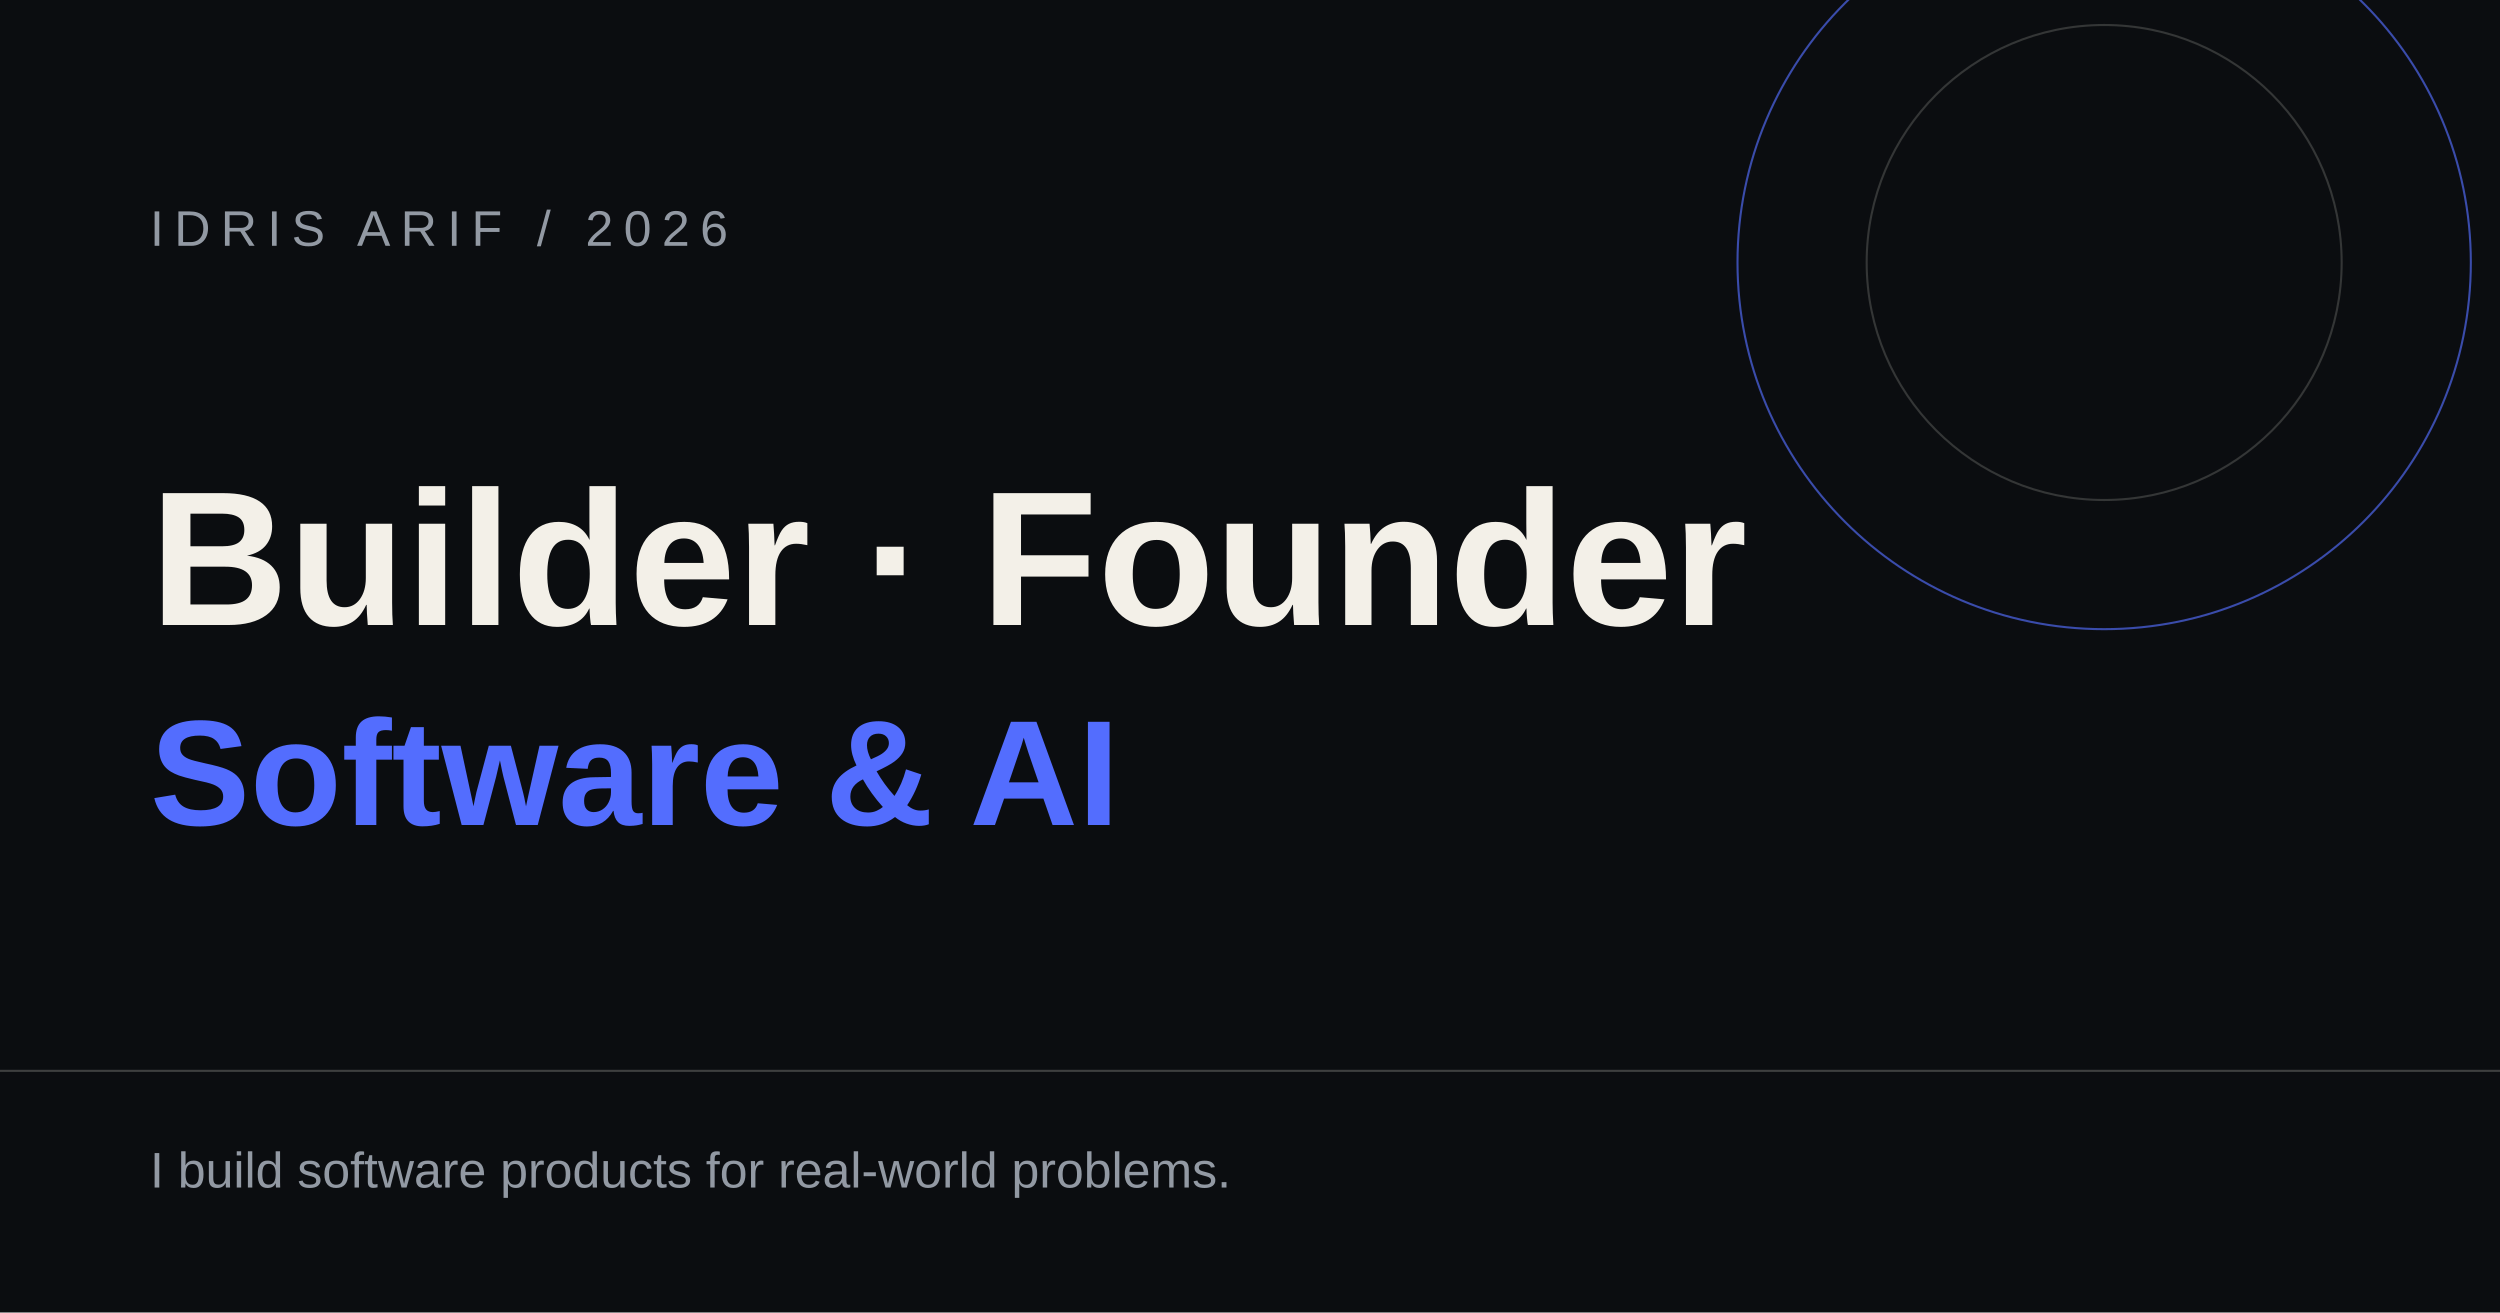
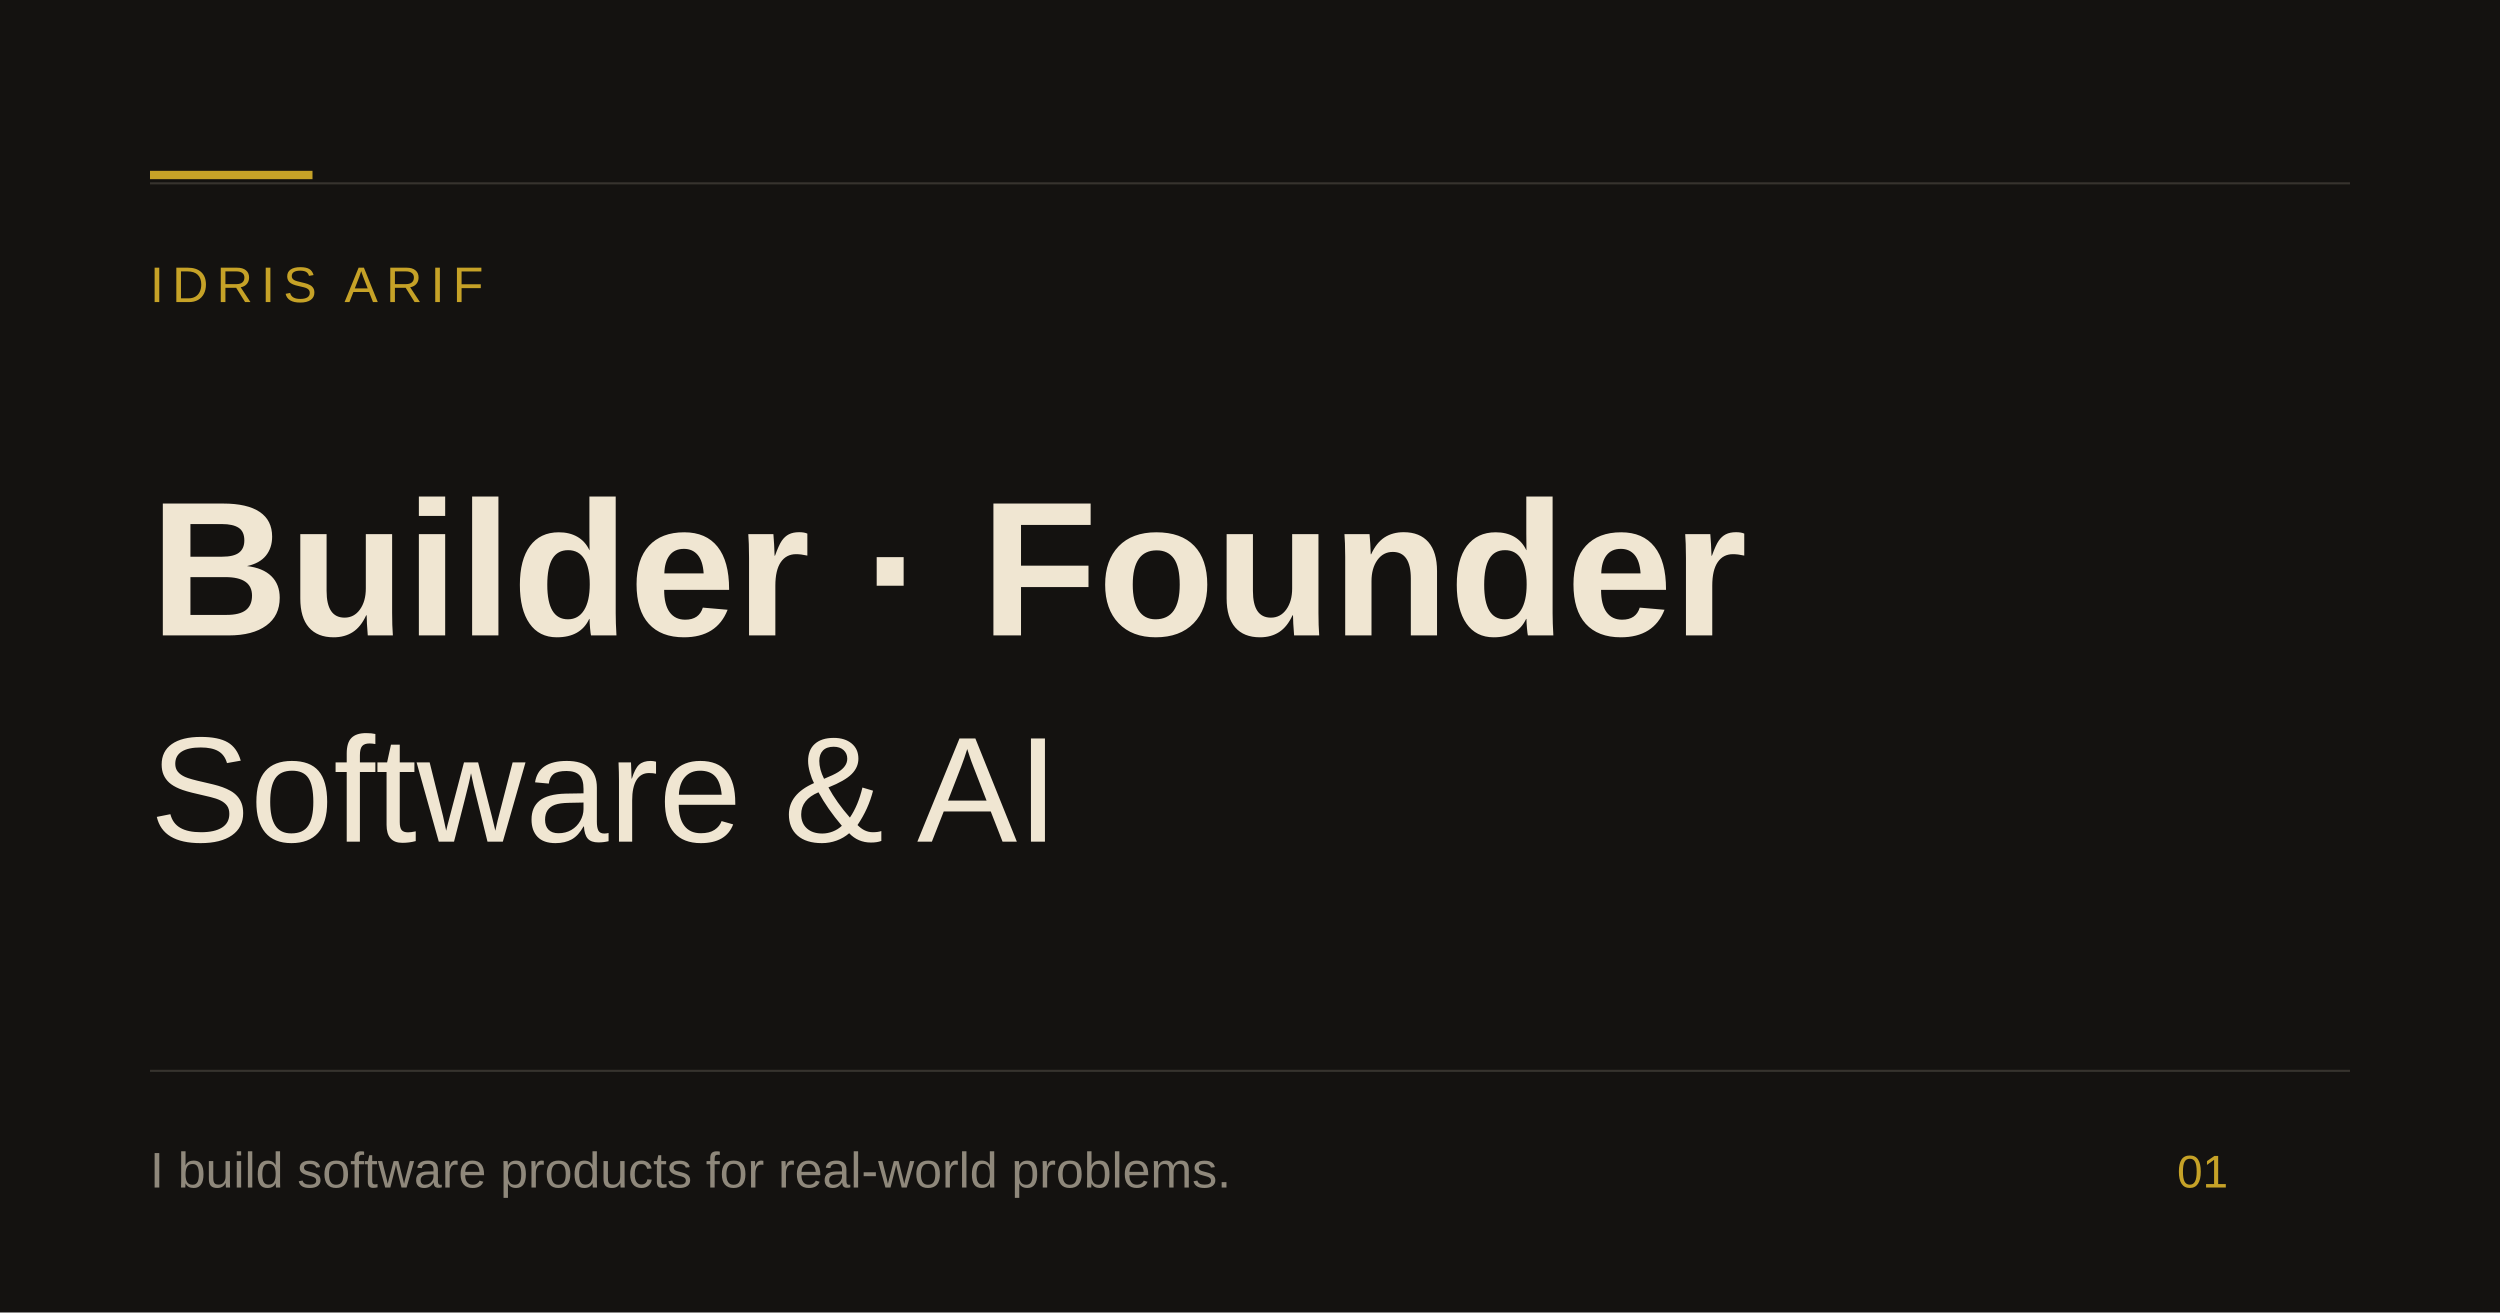
<svg xmlns="http://www.w3.org/2000/svg" width="1200" height="630" viewBox="0 0 1200 630" fill="none">
-   <rect width="1200" height="630" fill="#0B0D10" />
-   <path d="M0 514h1200" stroke="#F3F0E8" stroke-opacity=".22" />
-   <circle cx="1010" cy="126" r="176" stroke="#536DFE" stroke-opacity=".65" />
-   <circle cx="1010" cy="126" r="114" stroke="#F3F0E8" stroke-opacity=".18" />
-   <text x="72" y="118" fill="#9299A3" font-family="Arial, sans-serif" font-size="24" letter-spacing="5">IDRIS ARIF / 2026</text>
-   <text x="72" y="300" fill="#F3F0E8" font-family="Arial, sans-serif" font-size="92" font-weight="700">Builder · Founder</text>
-   <text x="72" y="396" fill="#536DFE" font-family="Arial, sans-serif" font-size="72" font-weight="700">Software &amp; AI</text>
-   <text x="72" y="570" fill="#9299A3" font-family="Arial, sans-serif" font-size="24">I build software products for real-world problems.</text>
+   <rect width="1200" height="630" fill="#141210" />
+   <path d="M72 88H1128" stroke="#F0E6D2" stroke-opacity=".16" />
+   <path d="M72 514H1128" stroke="#F0E6D2" stroke-opacity=".16" />
+   <rect x="72" y="82" width="78" height="4" fill="#C6A227" />
+   <text x="72" y="145" fill="#C6A227" font-family="Arial, sans-serif" font-size="24" letter-spacing="4">IDRIS ARIF</text>
+   <text x="72" y="305" fill="#F0E6D2" font-family="Arial, sans-serif" font-size="92" font-weight="700">Builder · Founder</text>
+   <text x="72" y="404" fill="#F0E6D2" font-family="Arial, sans-serif" font-size="72" font-weight="500">Software &amp; AI</text>
+   <text x="72" y="570" fill="#8F887B" font-family="Arial, sans-serif" font-size="24">I build software products for real-world problems.</text>
+   <text x="1045" y="570" fill="#C6A227" font-family="Arial, sans-serif" font-size="22">01</text>
</svg>
